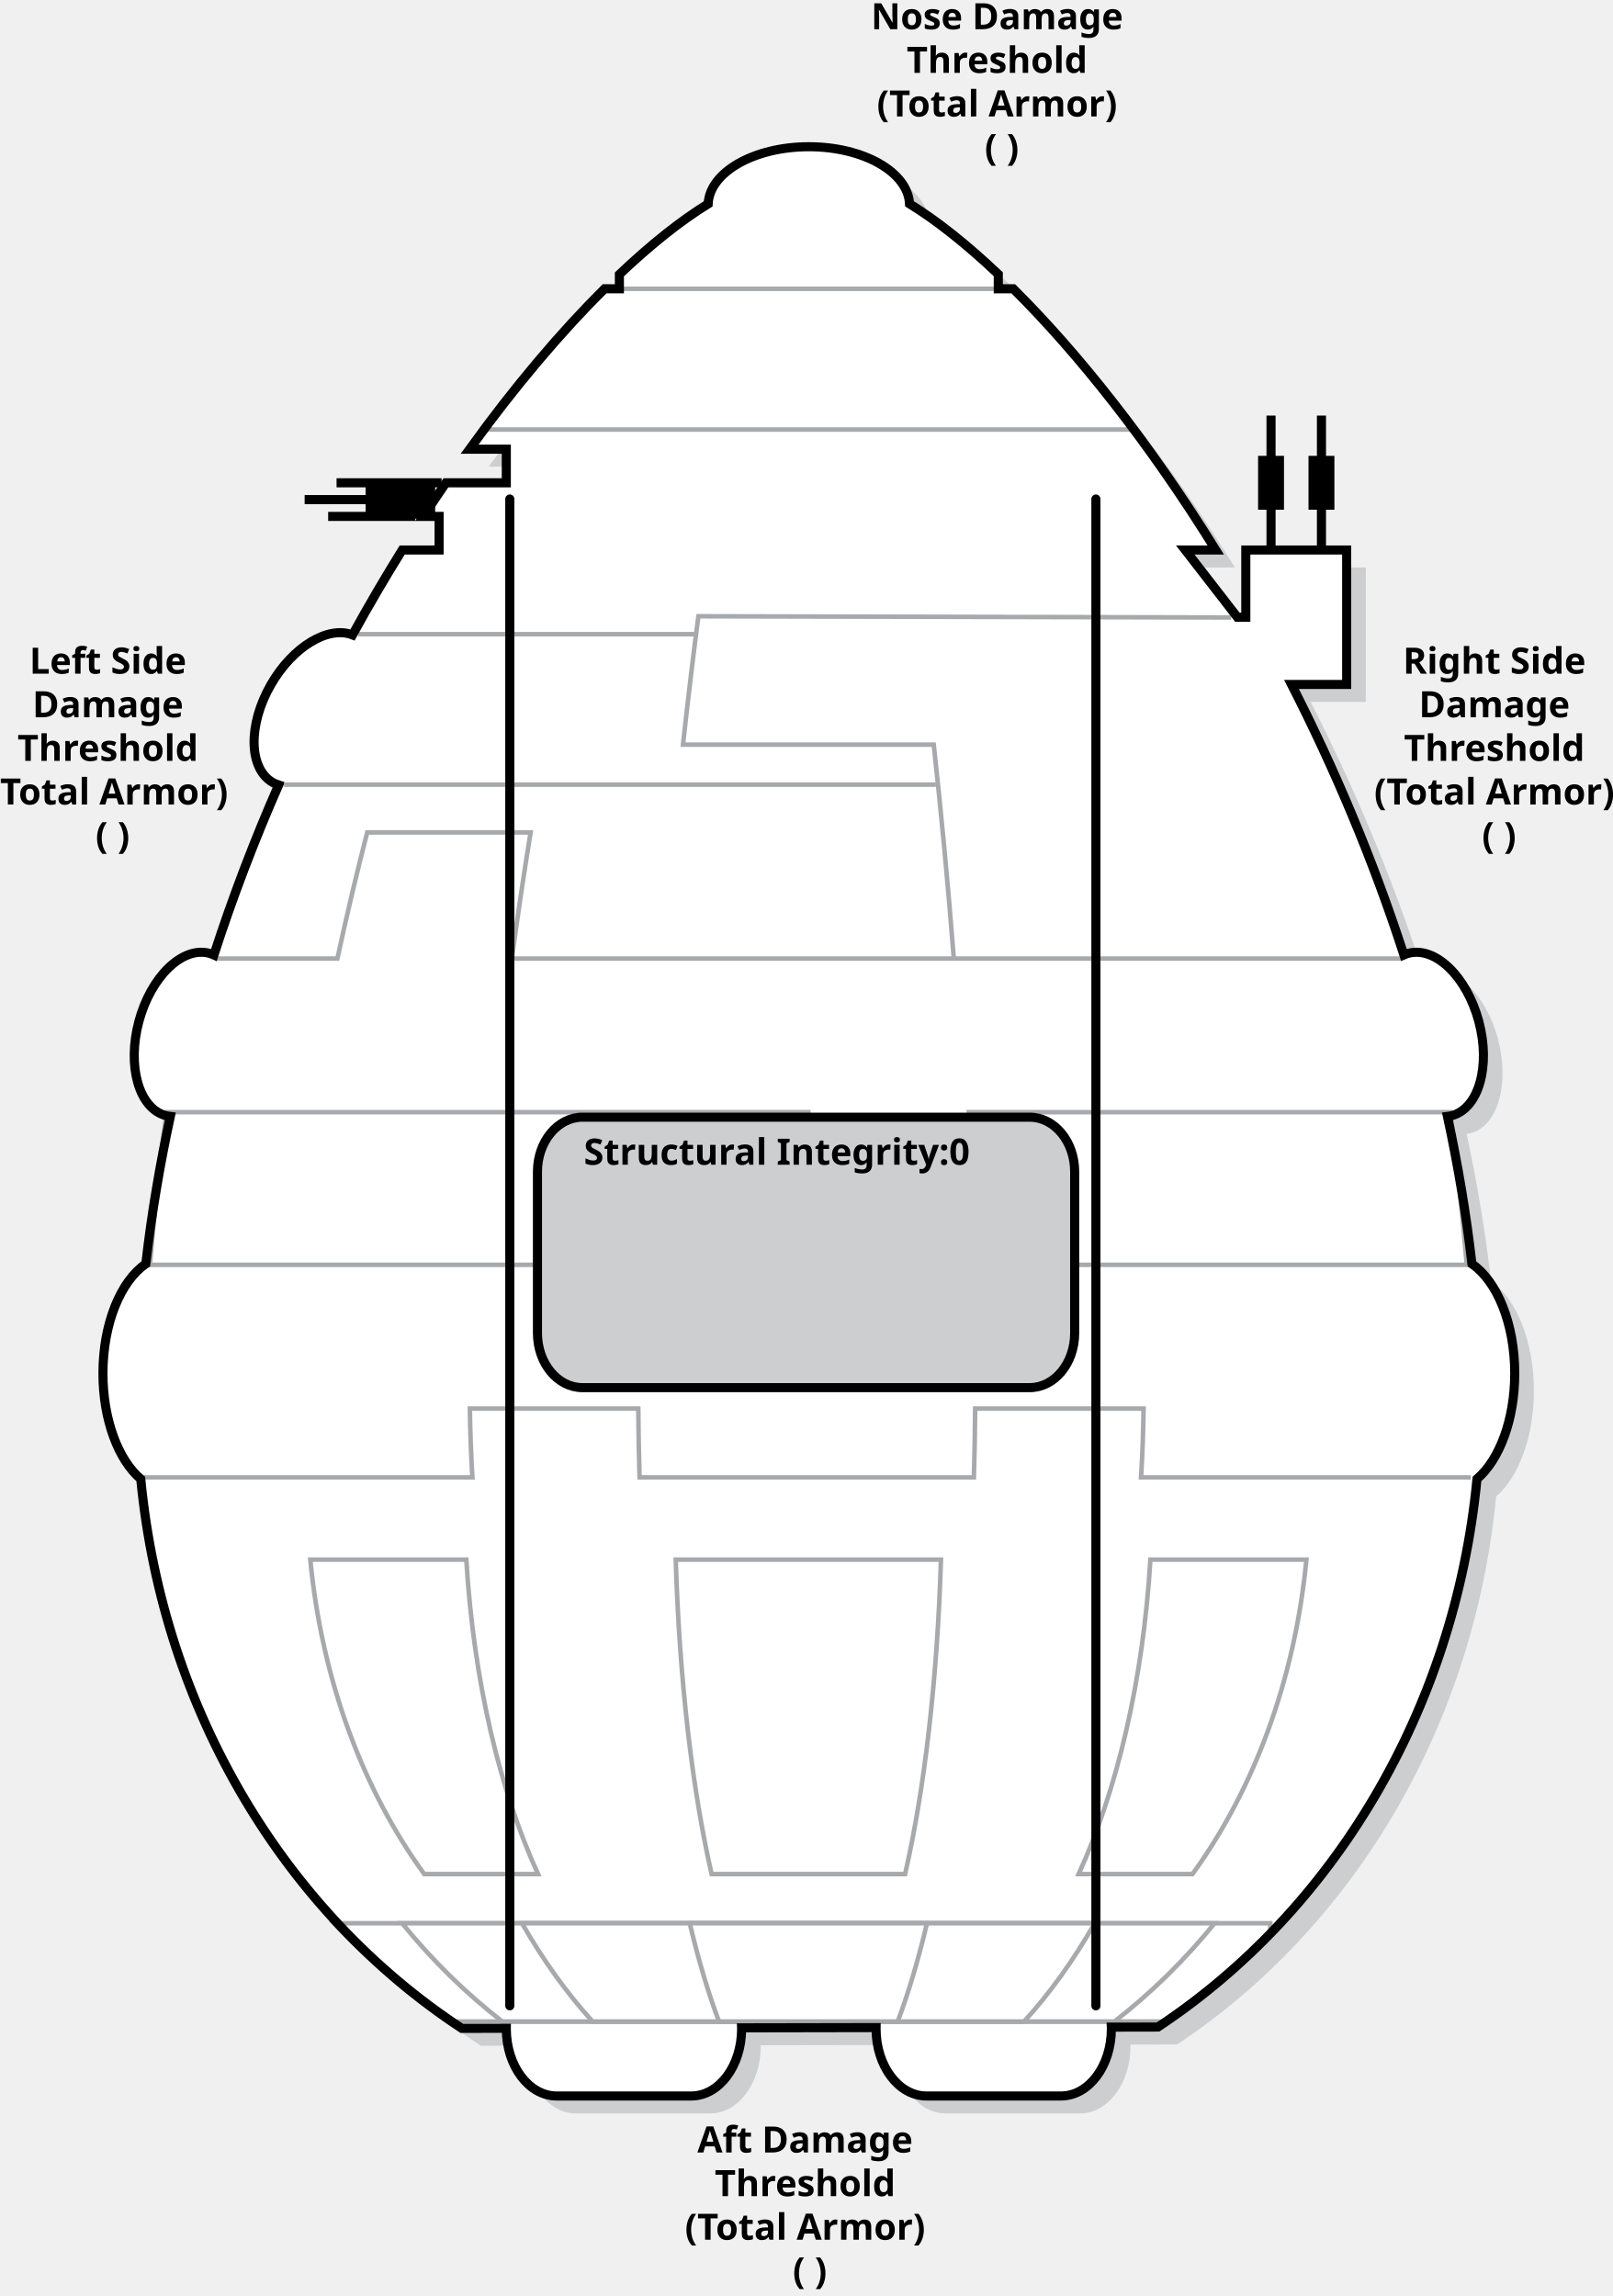
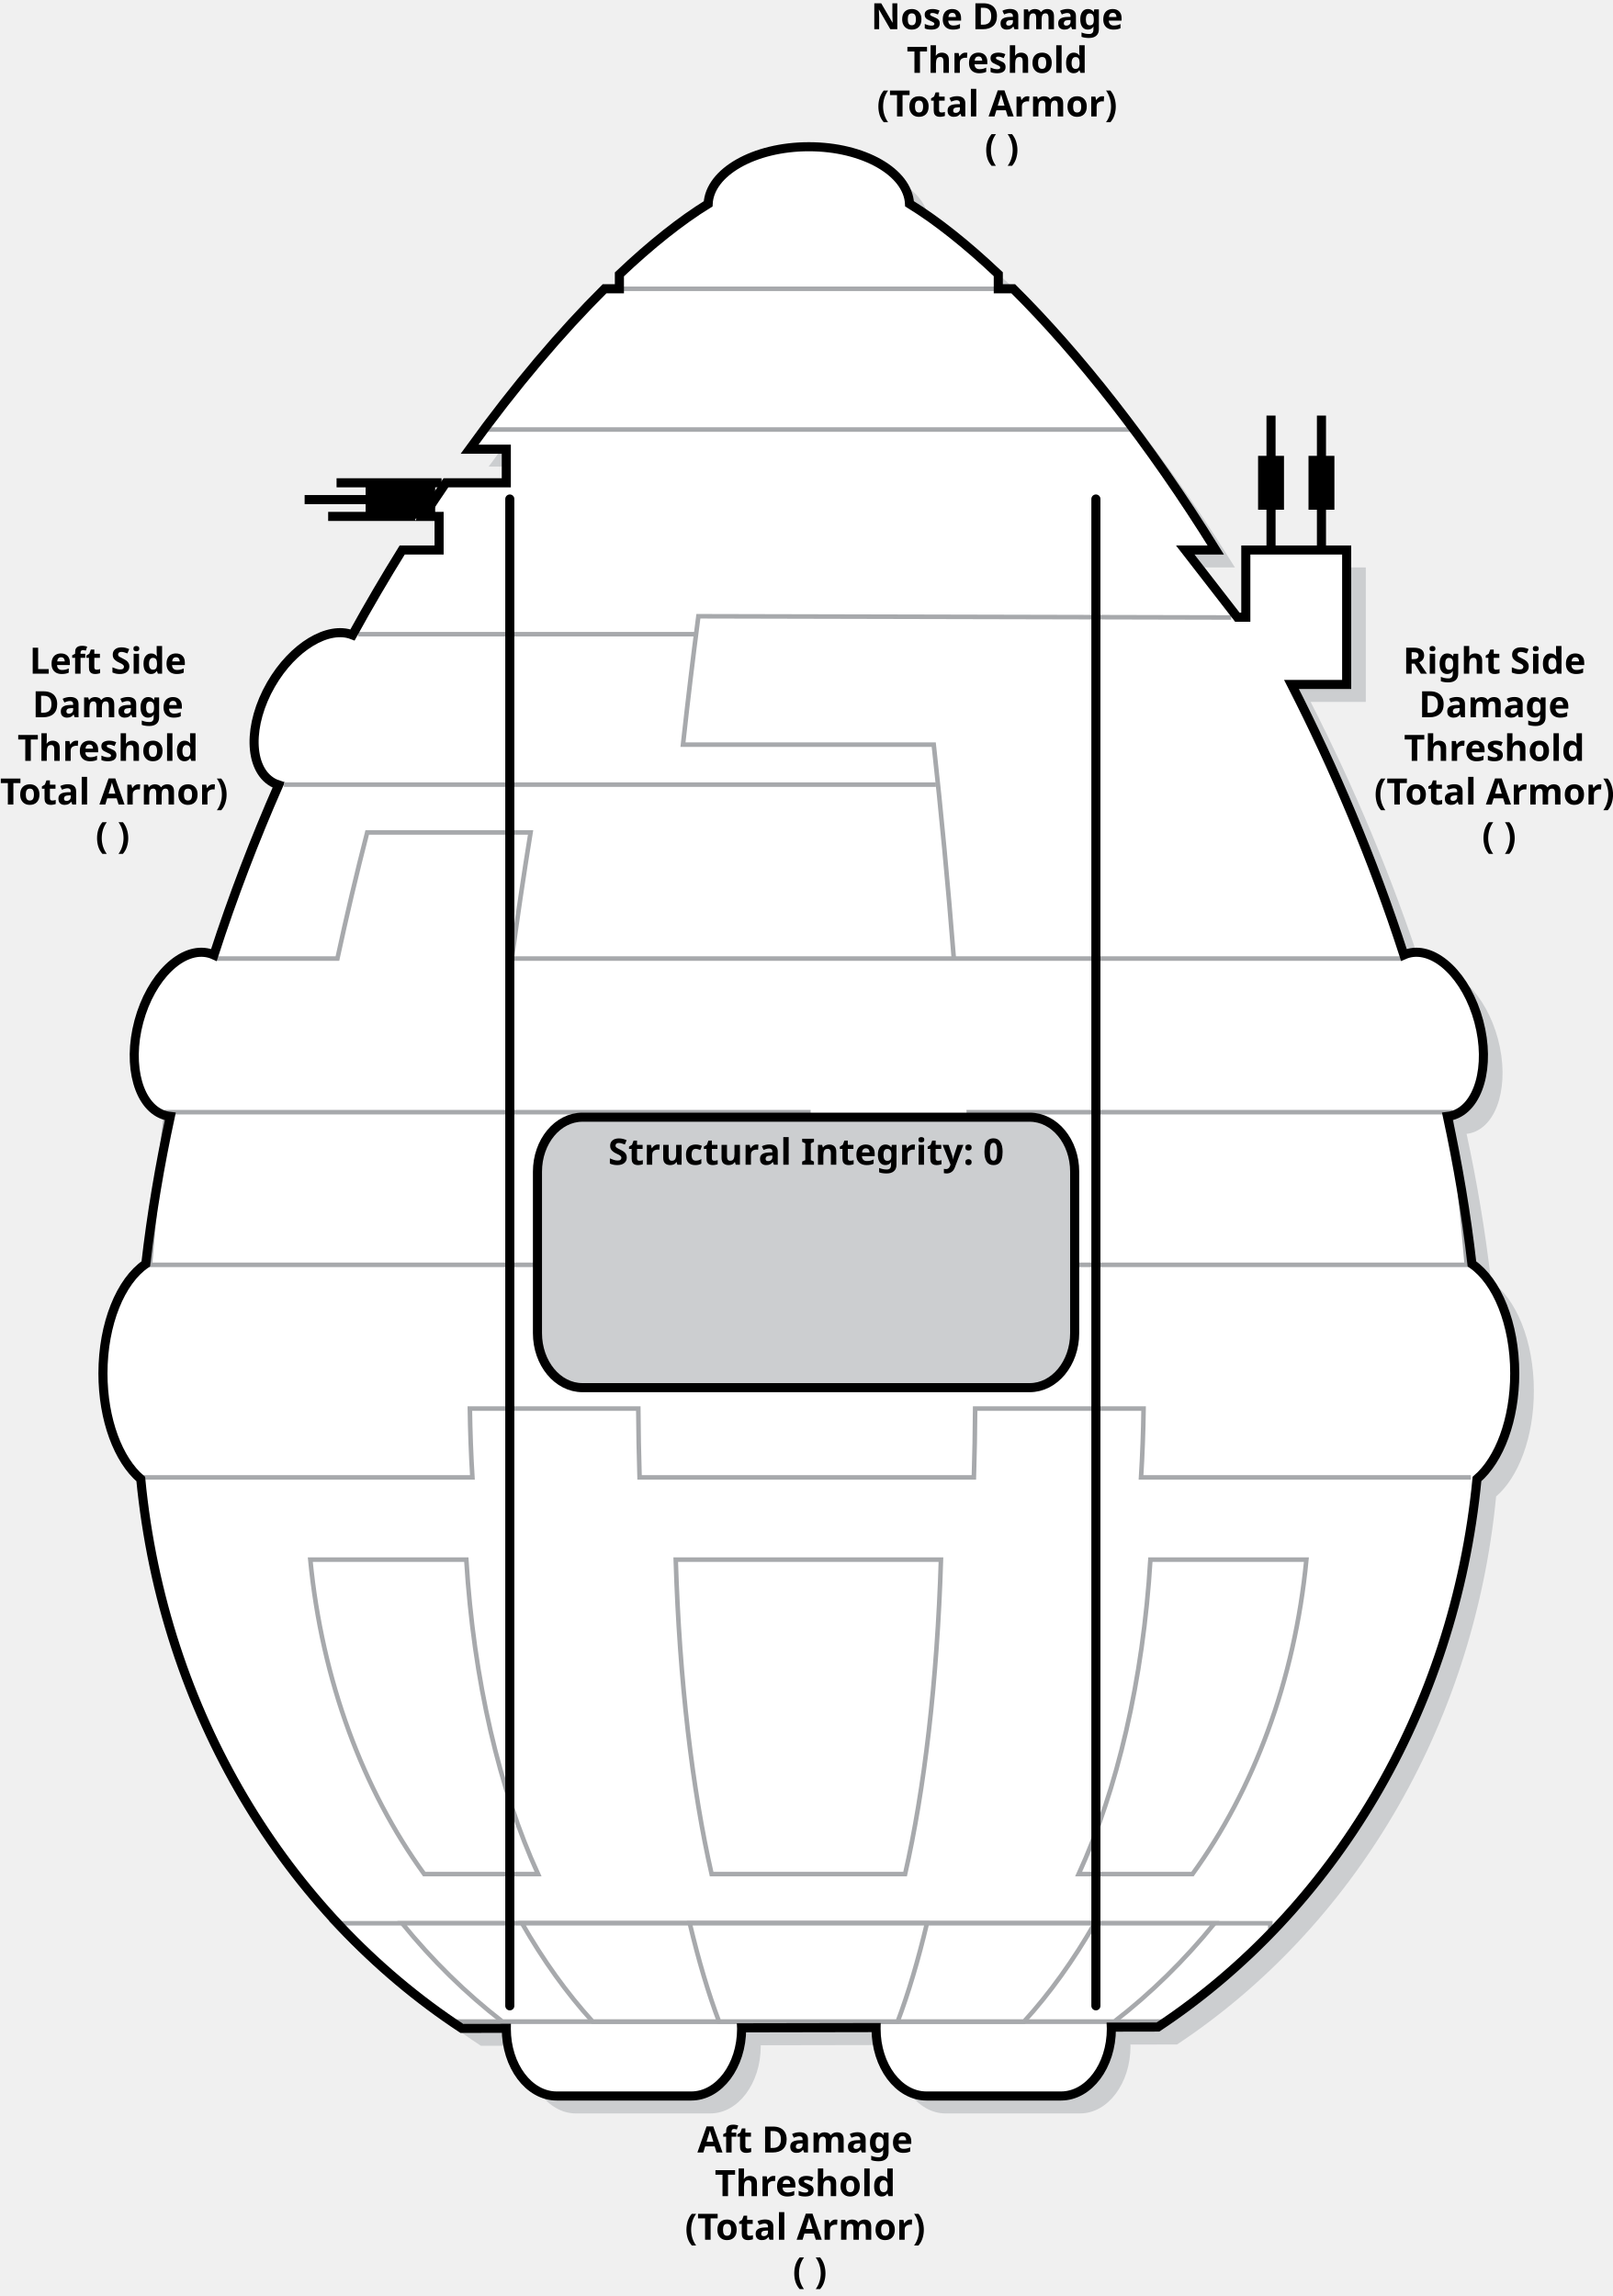
<svg xmlns="http://www.w3.org/2000/svg" viewBox="13 24.75 324.5 462.25">
  <defs>
    <clipPath id="dropship-spheroid-contour" clipPathUnits="userSpaceOnUse">
      <path clip-rule="evenodd" d="M559.932 458.911 C558.723 469.515 556.948 479.981 554.729 490.269 C555.042 490.308 555.354 490.356 555.659 490.438 C561.378 491.969 563.94 500.937 561.39 510.464 C558.837 519.995 552.134 526.476 546.414 524.944 C546.087 524.856 545.774 524.737 545.469 524.604 C538.867 545.01 530.653 564.331 521.577 582.104 L533.305 582.104 L533.305 596.394 L533.305 610.683 L511.867 610.683 L511.867 596.394 L510.069 596.394 L498.994 610.683 L505.486 610.683 C491.336 633.51 476.255 652.506 462.439 666.22 L459.254 666.22 L459.254 669.313 C452.525 675.687 446.146 680.74 440.388 684.288 C440.051 691.021 430.608 696.423 418.987 696.423 C407.354 696.423 397.909 691.015 397.582 684.279 C391.823 680.726 385.446 675.665 378.717 669.284 L378.717 666.22 L375.558 666.22 C366.341 657.062 356.559 645.551 346.864 632.12 L354.68 632.12 L354.68 624.975 L341.841 624.975 C340.246 622.645 338.658 620.255 337.078 617.827 L340.392 617.827 L340.392 610.683 L332.546 610.683 C328.956 604.899 325.423 598.889 321.989 592.633 C316.847 594.645 309.324 590.168 304.666 582.104 C299.734 573.562 299.891 564.236 305.019 561.275 C305.422 561.043 305.85 560.872 306.288 560.73 C301.215 549.159 296.569 537.08 292.53 524.593 C292.216 524.734 291.892 524.854 291.555 524.944 C285.837 526.476 279.134 519.995 276.58 510.464 C274.027 500.937 276.59 491.969 282.308 490.438 C282.622 490.353 282.942 490.303 283.262 490.265 C281.041 479.981 279.265 469.521 278.052 458.918 C272.724 455.286 268.942 446.241 268.942 435.632 C268.942 425.752 272.225 417.233 276.979 413.173 C281.77 363.601 307.871 320.945 345.215 296.392 L354.691 296.409 C354.691 296.377 354.68 296.341 354.68 296.303 C354.68 288.413 359.479 282.014 365.4 282.014 L393.98 282.014 C399.897 282.014 404.697 288.413 404.697 296.303 C404.697 296.372 404.683 296.435 404.681 296.505 L433.294 296.558 C433.294 296.474 433.275 296.392 433.275 296.303 C433.275 288.413 438.073 282.014 443.992 282.014 L472.575 282.014 C478.492 282.014 483.291 288.413 483.291 296.303 C483.291 296.425 483.266 296.536 483.263 296.654 L493.188 296.673 C530.309 321.279 556.239 363.796 561.007 413.188 C565.754 417.253 569.029 425.764 569.029 435.632 C569.029 446.233 565.253 455.271 559.932 458.911 Z M475.489 444.197 C475.489 437.796 471.205 432.606 465.921 432.606 L370.871 432.606 C365.586 432.606 361.302 437.796 361.302 444.197 L361.302 478.514 C361.302 484.915 365.586 490.105 370.871 490.105 L465.921 490.105 C471.205 490.105 475.489 484.915 475.489 478.514 Z Z" />
    </clipPath>
  </defs>
  <g transform="matrix(0.947,0,0,0.947,8.892,25.178)">
    <g transform="matrix(1,0,0,-1,-242.7221,727.1626)">
      <g transform="translate(563.9967,455.2049)">
        <path style="fill:#ccced0;fill-opacity:1;fill-rule:nonzero;stroke:none" d="M0 0C-1.209 10.605-2.984 21.07-5.203 31.359c.313 .039 .625 .086 .93 .168 5.719 1.532 8.281 10.499 5.731 20.026-2.553 9.531-9.256 16.013-14.976 14.481-.327-.089-.64-.207-.945-.341-6.603 20.406-14.816 39.727-23.892 57.501h11.728v14.29 14.289H-48.065V137.484h-1.798l-11.075 14.289h6.492c-14.15 22.826-29.231 41.823-43.047 55.536h-3.185v3.094c-6.729 6.373-13.108 11.426-18.866 14.974-.337 6.734-9.78 12.136-21.401 12.136-11.633 0-21.078-5.408-21.405-12.145-5.759-3.552-12.136-8.613-18.865-14.994v-3.065h-3.159c-9.217-9.158-18.999-20.669-28.694-34.1h7.816v-7.145h-12.839c-1.595-2.329-3.183-4.719-4.763-7.147h3.314v-7.144h-7.846c-3.59-5.784-7.123-11.793-10.557-18.051-5.142 2.013-12.665-2.465-17.323-10.528-4.932-8.544-4.775-17.867 .353-20.828 .404-.234 .83-.404 1.269-.547-5.073-11.57-9.719-23.65-13.758-36.137-.314 .141-.638 .262-.975 .352-5.718 1.532-12.421-4.95-14.975-14.481-2.553-9.527 .01-18.494 5.728-20.026 .314-.085 .634-.135 .954-.172-2.221-10.285-3.997-20.745-5.21-31.347-5.328-3.633-9.11-12.677-9.11-23.286 0-9.881 3.283-18.399 8.037-22.459 4.79-49.572 30.892-92.23 68.236-116.78l9.476 .014c0-.031-.011-.067-.011-.103 0-7.891 4.799-14.289 10.72-14.289h28.58c5.917 0 10.717 6.398 10.717 14.289 0 .066-.014 .132-.016 .202l28.613 .052c0-.084-.019-.165-.019-.254 0-7.891 4.798-14.289 10.717-14.289h28.583c5.917 0 10.716 6.398 10.716 14.289 0 .121-.025 .232-.028 .349l9.925 .021C-29.623-137.632-3.693-95.113 1.075-45.722c4.747 4.065 8.022 12.575 8.022 22.444C9.097-12.678 5.321-3.641 0 0" />
      </g>
      <g transform="translate(559.9321,458.9105)">
        <path style="fill:#ffffff;fill-opacity:1;fill-rule:nonzero;stroke:none" d="M0 0C-1.209 10.605-2.984 21.07-5.203 31.359c.313 .039 .625 .086 .93 .168 5.719 1.532 8.281 10.499 5.731 20.027-2.553 9.53-9.256 16.012-14.976 14.48-.327-.089-.64-.207-.945-.341-6.602 20.406-14.816 39.727-23.892 57.5h11.728v14.291 14.289H-48.065V137.484h-1.798l-11.075 14.289h6.492c-14.15 22.826-29.231 41.823-43.047 55.536h-3.185v3.094c-6.729 6.373-13.108 11.426-18.866 14.975-.337 6.733-9.78 12.134-21.401 12.134-11.633 0-21.078-5.407-21.405-12.144-5.759-3.552-12.136-8.613-18.865-14.994v-3.065h-3.159c-9.217-9.158-18.999-20.669-28.694-34.1h7.816v-7.145h-12.839c-1.595-2.329-3.183-4.72-4.763-7.147h3.314v-7.144h-7.846c-3.59-5.784-7.123-11.794-10.557-18.051-5.142 2.013-12.665-2.465-17.323-10.529-4.932-8.542-4.775-17.867 .353-20.828 .403-.233 .831-.403 1.269-.546-5.073-11.57-9.719-23.65-13.758-36.136-.314 .14-.638 .26-.975 .351-5.718 1.532-12.421-4.95-14.975-14.48-2.553-9.528 .01-18.495 5.728-20.027 .314-.085 .634-.135 .954-.172-2.221-10.285-3.997-20.745-5.21-31.347-5.328-3.633-9.11-12.677-9.11-23.286 0-9.881 3.283-18.399 8.037-22.459 4.791-49.573 30.892-92.229 68.236-116.781l9.476 .016c0-.032-.011-.068-.011-.105 0-7.891 4.799-14.289 10.72-14.289h28.58c5.917 0 10.717 6.398 10.717 14.289 0 .068-.014 .132-.016 .202l28.613 .053c0-.085-.019-.166-.019-.255 0-7.891 4.798-14.289 10.717-14.289h28.583c5.917 0 10.716 6.398 10.716 14.289 0 .121-.025 .233-.028 .351l9.925 .019C-29.623-137.632-3.693-95.114 1.075-45.722c4.747 4.065 8.022 12.575 8.022 22.444C9.097-12.678 5.321-3.64 0 0" />
      </g>
      <g transform="translate(517.0719,318.7405)">
        <path style="fill:#ffffff;fill-opacity:1;fill-rule:nonzero;stroke:#a7a9ac;stroke-width:0.966;stroke-linecap:butt;stroke-linejoin:miter;stroke-miterlimit:4;stroke-dasharray:none;stroke-opacity:1" d="M0 0H-199.044c7.499-7.892 15.843-14.91 24.876-20.891H-22.214C-14.235-15.608-6.796-9.519 0-2.733z" />
      </g>
      <g transform="translate(332.5239,318.7405)">
        <path style="fill:#ffffff;fill-opacity:1;fill-rule:nonzero;stroke:#a7a9ac;stroke-width:0.966;stroke-linecap:butt;stroke-linejoin:miter;stroke-miterlimit:4;stroke-dasharray:none;stroke-opacity:1" d="M0 0C6.421-7.892 13.567-14.91 21.301-20.891H151.412C159.149-14.91 166.293-7.892 172.713 0z" />
      </g>
      <g transform="translate(500.5269,329.1882)">
        <path style="fill:#ffffff;fill-opacity:1;fill-rule:nonzero;stroke:#a7a9ac;stroke-width:0.966;stroke-linecap:butt;stroke-linejoin:miter;stroke-miterlimit:4;stroke-dasharray:none;stroke-opacity:1" d="M0 0C12.971 17.88 21.74 41.079 24.218 66.854H-8.941C-10.501 41.079-16.023 17.88-24.192 0z" />
      </g>
      <g transform="translate(337.2355,329.1882)">
        <path style="fill:#ffffff;fill-opacity:1;fill-rule:nonzero;stroke:#a7a9ac;stroke-width:0.966;stroke-linecap:butt;stroke-linejoin:miter;stroke-miterlimit:4;stroke-dasharray:none;stroke-opacity:1" d="M0 0H24.19C16.024 17.88 10.501 41.079 8.941 66.854H-24.22C-21.739 41.079-12.971 17.88 0 0z" />
      </g>
      <g transform="translate(398.3207,329.1882)">
        <path style="fill:#ffffff;fill-opacity:1;fill-rule:nonzero;stroke:#a7a9ac;stroke-width:0.966;stroke-linecap:butt;stroke-linejoin:miter;stroke-miterlimit:4;stroke-dasharray:none;stroke-opacity:1" d="M0 0H41.124c4.082 17.88 6.842 41.079 7.623 66.854H-7.628C-6.843 41.079-4.086 17.88 0 0z" />
      </g>
      <g transform="translate(559.6917,413.5288)">
        <path style="fill:none;stroke:#a7a9ac;stroke-width:0.966;stroke-linecap:butt;stroke-linejoin:miter;stroke-miterlimit:4;stroke-dasharray:none;stroke-opacity:1" d="M0 0H-70.094c.294 4.808 .476 9.685 .541 14.625h-35.801c-.032-4.94-.123-9.817-.271-14.625h-71.061c-.147 4.808-.239 9.685-.271 14.625h-35.802c.067-4.94 .247-9.817 .542-14.625h-70.097" />
      </g>
      <g transform="translate(373.0212,297.8499)">
        <path style="fill:#ffffff;fill-opacity:1;fill-rule:nonzero;stroke:#a7a9ac;stroke-width:0.966;stroke-linecap:butt;stroke-linejoin:miter;stroke-miterlimit:4;stroke-dasharray:none;stroke-opacity:1" d="M0 0H91.719c5.451 5.981 10.489 12.999 15.012 20.891H-15.012C-10.487 12.999-5.451 5.981 0 0z" />
      </g>
      <g transform="translate(399.8875,297.8499)">
        <path style="fill:#ffffff;fill-opacity:1;fill-rule:nonzero;stroke:#a7a9ac;stroke-width:0.966;stroke-linecap:butt;stroke-linejoin:miter;stroke-miterlimit:4;stroke-dasharray:none;stroke-opacity:1" d="M0 0H37.986c2.261 5.981 4.347 12.999 6.222 20.891H-6.22C-4.344 12.999-2.258 5.981 0 0z" />
      </g>
      <g transform="translate(349.9385,636.2973)">
        <path style="fill:#ffffff;fill-opacity:1;fill-rule:nonzero;stroke:#a7a9ac;stroke-width:0.966;stroke-linecap:butt;stroke-linejoin:miter;stroke-miterlimit:4;stroke-dasharray:none;stroke-opacity:1" d="M0 0H137.885" />
      </g>
      <g transform="translate(378.597,666.2197)">
        <path style="fill:#ffffff;fill-opacity:1;fill-rule:nonzero;stroke:#a7a9ac;stroke-width:0.966;stroke-linecap:butt;stroke-linejoin:miter;stroke-miterlimit:4;stroke-dasharray:none;stroke-opacity:1" d="M0 0H80.54" />
      </g>
      <g transform="translate(323.1722,592.787)">
        <path style="fill:#ffffff;fill-opacity:1;fill-rule:nonzero;stroke:#a7a9ac;stroke-width:0.966;stroke-linecap:butt;stroke-linejoin:miter;stroke-miterlimit:4;stroke-dasharray:none;stroke-opacity:1" d="M0 0H71.89" />
      </g>
      <g transform="translate(555.3177,491.1742)">
        <path style="fill:#ffffff;fill-opacity:1;fill-rule:nonzero;stroke:#a7a9ac;stroke-width:0.966;stroke-linecap:butt;stroke-linejoin:miter;stroke-miterlimit:4;stroke-dasharray:none;stroke-opacity:1" d="M0 0H-102.328c.358-10.661 .654-21.486 .879-32.457H3.511C2.608-21.486 1.43-10.661 0 0z" />
      </g>
      <g transform="translate(278.9328,458.7172)">
        <path style="fill:#ffffff;fill-opacity:1;fill-rule:nonzero;stroke:#a7a9ac;stroke-width:0.966;stroke-linecap:butt;stroke-linejoin:miter;stroke-miterlimit:4;stroke-dasharray:none;stroke-opacity:1" d="M0 0H139.949V32.457H3.512C2.082 21.797 .903 10.971 0 0z" />
      </g>
      <g transform="translate(418.8812,458.7172)">
        <path style="fill:#ffffff;fill-opacity:1;fill-rule:nonzero;stroke:#a7a9ac;stroke-width:0.966;stroke-linecap:butt;stroke-linejoin:miter;stroke-miterlimit:4;stroke-dasharray:none;stroke-opacity:1" d="M0 0H35.517" />
      </g>
      <g transform="translate(449.8035,523.8265)">
        <path style="fill:none;stroke:#a7a9ac;stroke-width:0.966;stroke-linecap:butt;stroke-linejoin:miter;stroke-miterlimit:4;stroke-dasharray:none;stroke-opacity:1" d="M0 0C-1.247 15.917-2.694 31.128-4.27 45.486h-53.3c1.041 9.479 2.136 18.593 3.272 27.29L58.96 72.514" />
      </g>
      <g transform="translate(292.8249,523.8274)">
        <path style="fill:none;stroke:#a7a9ac;stroke-width:0.966;stroke-linecap:butt;stroke-linejoin:miter;stroke-miterlimit:4;stroke-dasharray:none;stroke-opacity:1" d="M0 0H25.954c1.967 9.143 4.085 18.088 6.334 26.814H67.016C65.602 18.088 64.268 9.143 63.028 0H252.112" />
      </g>
      <g transform="translate(316.8137,617.8281)">
        <path style="fill:#ffffff;fill-opacity:1;fill-rule:nonzero;stroke:#000000;stroke-width:1.932;stroke-linecap:butt;stroke-linejoin:miter;stroke-miterlimit:4;stroke-dasharray:none;stroke-opacity:1" d="M0 0H18.502" />
      </g>
      <g transform="translate(318.6002,624.9743)">
        <path style="fill:#ffffff;fill-opacity:1;fill-rule:nonzero;stroke:#000000;stroke-width:1.932;stroke-linecap:butt;stroke-linejoin:miter;stroke-miterlimit:4;stroke-dasharray:none;stroke-opacity:1" d="M0 0H22.312" />
      </g>
      <path style="fill:#000000;fill-opacity:1;fill-rule:nonzero;stroke:none" d="M338.594 618.298h-12.85v5.135h12.85z" />
      <g transform="translate(338.5936,618.2977)">
        <path style="fill:none;stroke:#000000;stroke-width:1.932;stroke-linecap:butt;stroke-linejoin:miter;stroke-miterlimit:4;stroke-dasharray:none;stroke-opacity:1" d="M0 0H-12.85V5.135H0z" />
      </g>
      <g transform="translate(311.8105,621.4012)">
        <path style="fill:#ffffff;fill-opacity:1;fill-rule:nonzero;stroke:#000000;stroke-width:1.932;stroke-linecap:butt;stroke-linejoin:miter;stroke-miterlimit:4;stroke-dasharray:none;stroke-opacity:1" d="M0 0H27.683" />
      </g>
      <g transform="translate(517.2266,639.2629)">
        <path style="fill:#ffffff;fill-opacity:1;fill-rule:nonzero;stroke:#000000;stroke-width:1.932;stroke-linecap:butt;stroke-linejoin:miter;stroke-miterlimit:4;stroke-dasharray:none;stroke-opacity:1" d="M0 0V-28.578" />
      </g>
      <path style="fill:#000000;fill-opacity:1;fill-rule:nonzero;stroke:none" d="M519.015 620.211h-3.573v9.525h3.573z" />
      <g transform="translate(519.0148,620.2112)">
        <path style="fill:none;stroke:#000000;stroke-width:1.932;stroke-linecap:butt;stroke-linejoin:miter;stroke-miterlimit:4;stroke-dasharray:none;stroke-opacity:1" d="M0 0H-3.573V9.525H0z" />
      </g>
      <g transform="translate(527.9459,639.2629)">
        <path style="fill:#ffffff;fill-opacity:1;fill-rule:nonzero;stroke:#000000;stroke-width:1.932;stroke-linecap:butt;stroke-linejoin:miter;stroke-miterlimit:4;stroke-dasharray:none;stroke-opacity:1" d="M0 0V-28.578" />
      </g>
      <path style="fill:#000000;fill-opacity:1;fill-rule:nonzero;stroke:none" d="M529.732 620.211H526.16v9.525h3.572z" />
      <g transform="translate(529.7316,620.2112)">
        <path style="fill:none;stroke:#000000;stroke-width:1.932;stroke-linecap:butt;stroke-linejoin:miter;stroke-miterlimit:4;stroke-dasharray:none;stroke-opacity:1" d="M0 0H-3.572V9.525H0z" />
      </g>
      <g transform="translate(559.9321,458.9105)">
        <path style="fill:none;stroke:#000000;stroke-width:1.932;stroke-linecap:butt;stroke-linejoin:miter;stroke-miterlimit:4;stroke-dasharray:none;stroke-opacity:1" d="M0 0C-1.209 10.605-2.984 21.07-5.203 31.359c.313 .039 .625 .086 .93 .168 5.719 1.532 8.281 10.499 5.731 20.027-2.553 9.53-9.256 16.012-14.976 14.48-.327-.089-.64-.207-.945-.341-6.602 20.406-14.816 39.727-23.892 57.5h11.728v14.291 14.289H-48.065V137.484h-1.798l-11.075 14.289h6.492c-14.15 22.826-29.231 41.823-43.047 55.536h-3.185v3.094c-6.729 6.373-13.108 11.426-18.866 14.975-.337 6.733-9.78 12.134-21.401 12.134-11.633 0-21.078-5.407-21.405-12.144-5.759-3.552-12.136-8.613-18.865-14.994v-3.065h-3.159c-9.217-9.158-18.999-20.669-28.694-34.1h7.816v-7.145h-12.839c-1.595-2.329-3.183-4.72-4.763-7.147h3.314v-7.144h-7.846c-3.59-5.784-7.123-11.794-10.557-18.051-5.142 2.013-12.665-2.465-17.323-10.529-4.932-8.542-4.775-17.867 .353-20.828 .403-.233 .831-.403 1.269-.546-5.073-11.57-9.719-23.65-13.758-36.136-.314 .14-.638 .26-.975 .351-5.718 1.532-12.421-4.95-14.975-14.48-2.553-9.528 .01-18.495 5.728-20.027 .314-.085 .634-.135 .954-.172-2.221-10.285-3.997-20.745-5.21-31.347-5.328-3.633-9.11-12.677-9.11-23.286 0-9.881 3.283-18.399 8.037-22.459 4.791-49.573 30.892-92.229 68.236-116.781l9.476 .016c0-.032-.011-.068-.011-.105 0-7.891 4.799-14.289 10.72-14.289h28.58c5.917 0 10.717 6.398 10.717 14.289 0 .068-.014 .132-.016 .202l28.613 .053c0-.085-.019-.166-.019-.255 0-7.891 4.798-14.289 10.717-14.289h28.583c5.917 0 10.716 6.398 10.716 14.289 0 .121-.025 .233-.028 .351l9.925 .019C-29.623-137.632-3.693-95.114 1.075-45.722c4.747 4.065 8.022 12.575 8.022 22.444C9.097-12.678 5.321-3.64 0 0z" />
      </g>
      <g transform="translate(307.4158,560.8074)">
        <path style="fill:none;stroke:#a7a9ac;stroke-width:0.966;stroke-linecap:butt;stroke-linejoin:miter;stroke-miterlimit:4;stroke-dasharray:none;stroke-opacity:1" d="M0 0H138.577" />
      </g>
      <g transform="translate(355.4217,621.5295)">
        <path style="fill:none;stroke:#000000;stroke-width:1.932;stroke-linecap:round;stroke-linejoin:miter;stroke-miterlimit:4;stroke-dasharray:none;stroke-opacity:1" d="M0 0V-320.348" />
      </g>
      <g transform="translate(480.0014,621.5295)">
        <path style="fill:none;stroke:#000000;stroke-width:1.932;stroke-linecap:round;stroke-linejoin:miter;stroke-miterlimit:4;stroke-dasharray:none;stroke-opacity:1" d="M0 0V-320.348" />
      </g>
      <path class="armor unitLocation" data-loc="NOS" fill="transparent" stroke="none" clip-path="url(#dropship-spheroid-contour)" d="M0 624.975H355.422V490.105H480.001V621.529H1000V1000H0Z" />
      <path class="armor unitLocation" data-loc="LS" fill="transparent" stroke="none" clip-path="url(#dropship-spheroid-contour)" d="M0 0H354.68V296.303H355.422V624.975H0Z" />
      <path class="armor unitLocation" data-loc="RS" fill="transparent" stroke="none" clip-path="url(#dropship-spheroid-contour)" d="M483.291 0H1000V621.529H480.001V296.303H483.291Z" />
      <path class="armor unitLocation" data-loc="AFT" fill="transparent" stroke="none" clip-path="url(#dropship-spheroid-contour)" d="M354.68 0H483.291V296.303H480.001V490.105H355.422V296.303H354.68Z" />
      <g transform="translate(475.4887,444.197)">
        <path class="structure unitLocation" data-loc="SI" style="fill:#ccced0;fill-opacity:1;fill-rule:nonzero;stroke:#000000;stroke-width:1.932;stroke-linecap:butt;stroke-linejoin:miter;stroke-miterlimit:4;stroke-dasharray:none;stroke-opacity:1" d="M0 0C0-6.401-4.284-11.591-9.568-11.591h-95.05c-5.285 0-9.569 5.19-9.569 11.591V34.317c0 6.401 4.284 11.591 9.569 11.591h95.05C-4.284 45.908 0 40.718 0 34.317z" />
      </g>
-       <text style="font-variant:normal;font-weight:bold;font-stretch:normal;font-size:7.727px;font-family:Eurostile;writing-mode:lr-tb;fill:#000000;fill-opacity:1;fill-rule:nonzero;stroke:none" text-anchor="middle" transform="matrix(1,0,0,-1,411,480)">
-         <tspan x="0" y="0">Structural Integrity:</tspan>
-         <tspan x="40" y="0" id="textSI">0</tspan>
+       <text style="font-variant:normal;font-weight:bold;font-stretch:normal;font-size:7.727px;font-family:Eurostile;writing-mode:lr-tb;fill:#000000;fill-opacity:1;fill-rule:nonzero;stroke:none" text-anchor="middle" transform="matrix(1,0,0,-1,418.39,480)">
+         <tspan x="0" y="0">Structural Integrity: <tspan id="textSI">0</tspan>
+         </tspan>
      </text>
      <text style="font-style:normal;font-variant:normal;font-weight:bold;font-stretch:normal;font-size:7.73px;font-family:Eurostile;font-variant-ligatures:normal;font-variant-caps:normal;font-variant-numeric:normal;font-variant-east-asian:normal;writing-mode:lr-tb;fill:#000000;fill-opacity:1;fill-rule:nonzero;stroke:none" transform="matrix(1,0,0,-1,460,721.4)" text-anchor="middle">
        <tspan x="0" y="0" style="font-style:normal;font-variant:normal;font-weight:bold;font-stretch:normal;font-size:7.73px;font-family:Eurostile;font-variant-ligatures:normal;font-variant-caps:normal;font-variant-numeric:normal;font-variant-east-asian:normal">Nose Damage</tspan>
        <tspan x="0" y="9.273" style="font-style:normal;font-variant:normal;font-weight:bold;font-stretch:normal;font-size:7.73px;font-family:Eurostile;font-variant-ligatures:normal;font-variant-caps:normal;font-variant-numeric:normal;font-variant-east-asian:normal">Threshold</tspan>
        <tspan x="0" y="18.546" style="font-style:normal;font-variant:normal;font-weight:bold;font-stretch:normal;font-size:7.73px;font-family:Eurostile;font-variant-ligatures:normal;font-variant-caps:normal;font-variant-numeric:normal;font-variant-east-asian:normal">(Total Armor)</tspan>
        <tspan x="0" y="27.818" id="textArmor_NOS" style="font-style:normal;font-variant:normal;font-weight:bold;font-stretch:normal;font-size:7.73px;font-family:Eurostile;font-variant-ligatures:normal;font-variant-caps:normal;font-variant-numeric:normal;font-variant-east-asian:normal">( )</tspan>
      </text>
      <text style="font-style:normal;font-variant:normal;font-weight:bold;font-stretch:normal;font-size:7.73px;font-family:Eurostile;font-variant-ligatures:normal;font-variant-caps:normal;font-variant-numeric:normal;font-variant-east-asian:normal;writing-mode:lr-tb;fill:#000000;fill-opacity:1;fill-rule:nonzero;stroke:none" transform="matrix(1,0,0,-1,565.7,584.4)" text-anchor="middle">
        <tspan x="0" y="0" style="font-style:normal;font-variant:normal;font-weight:bold;font-stretch:normal;font-size:7.73px;font-family:Eurostile;font-variant-ligatures:normal;font-variant-caps:normal;font-variant-numeric:normal;font-variant-east-asian:normal">Right Side</tspan>
        <tspan x="0" y="9.273" style="font-style:normal;font-variant:normal;font-weight:bold;font-stretch:normal;font-size:7.73px;font-family:Eurostile;font-variant-ligatures:normal;font-variant-caps:normal;font-variant-numeric:normal;font-variant-east-asian:normal">Damage</tspan>
        <tspan x="0" y="18.546" style="font-style:normal;font-variant:normal;font-weight:bold;font-stretch:normal;font-size:7.73px;font-family:Eurostile;font-variant-ligatures:normal;font-variant-caps:normal;font-variant-numeric:normal;font-variant-east-asian:normal">Threshold</tspan>
        <tspan x="0" y="27.818" style="font-style:normal;font-variant:normal;font-weight:bold;font-stretch:normal;font-size:7.73px;font-family:Eurostile;font-variant-ligatures:normal;font-variant-caps:normal;font-variant-numeric:normal;font-variant-east-asian:normal">(Total Armor)</tspan>
        <tspan x="0" y="37.091" id="textArmor_RS" style="font-style:normal;font-variant:normal;font-weight:bold;font-stretch:normal;font-size:7.73px;font-family:Eurostile;font-variant-ligatures:normal;font-variant-caps:normal;font-variant-numeric:normal;font-variant-east-asian:normal">( )</tspan>
      </text>
      <text style="font-style:normal;font-variant:normal;font-weight:bold;font-stretch:normal;font-size:7.73px;font-family:Eurostile;font-variant-ligatures:normal;font-variant-caps:normal;font-variant-numeric:normal;font-variant-east-asian:normal;writing-mode:lr-tb;fill:#000000;fill-opacity:1;fill-rule:nonzero;stroke:none" transform="matrix(1,0,0,-1,419.2,270)" text-anchor="middle">
        <tspan x="0" y="0" style="font-style:normal;font-variant:normal;font-weight:bold;font-stretch:normal;font-size:7.73px;font-family:Eurostile;font-variant-ligatures:normal;font-variant-caps:normal;font-variant-numeric:normal;font-variant-east-asian:normal">Aft Damage</tspan>
        <tspan x="0" y="9.273" style="font-style:normal;font-variant:normal;font-weight:bold;font-stretch:normal;font-size:7.73px;font-family:Eurostile;font-variant-ligatures:normal;font-variant-caps:normal;font-variant-numeric:normal;font-variant-east-asian:normal">Threshold</tspan>
        <tspan x="0" y="18.546" style="font-style:normal;font-variant:normal;font-weight:bold;font-stretch:normal;font-size:7.73px;font-family:Eurostile;font-variant-ligatures:normal;font-variant-caps:normal;font-variant-numeric:normal;font-variant-east-asian:normal">(Total Armor)</tspan>
        <tspan x="0" y="27.818" id="textArmor_AFT" style="font-style:normal;font-variant:normal;font-weight:bold;font-stretch:normal;font-size:7.73px;font-family:Eurostile;font-variant-ligatures:normal;font-variant-caps:normal;font-variant-numeric:normal;font-variant-east-asian:normal">( )</tspan>
      </text>
      <text style="font-style:normal;font-variant:normal;font-weight:bold;font-stretch:normal;font-size:7.73px;font-family:Eurostile;font-variant-ligatures:normal;font-variant-caps:normal;font-variant-numeric:normal;font-variant-east-asian:normal;fill:#000000;fill-opacity:1;fill-rule:nonzero;stroke:none" transform="matrix(1,0,0,-1,271,584.4)" text-anchor="middle">
        <tspan x="0" y="0" style="font-style:normal;font-variant:normal;font-weight:bold;font-stretch:normal;font-size:7.73px;font-family:Eurostile;font-variant-ligatures:normal;font-variant-caps:normal;font-variant-numeric:normal;font-variant-east-asian:normal">Left Side</tspan>
        <tspan x="0" y="9.273" style="font-style:normal;font-variant:normal;font-weight:bold;font-stretch:normal;font-size:7.73px;font-family:Eurostile;font-variant-ligatures:normal;font-variant-caps:normal;font-variant-numeric:normal;font-variant-east-asian:normal">Damage</tspan>
        <tspan x="0" y="18.546" style="font-style:normal;font-variant:normal;font-weight:bold;font-stretch:normal;font-size:7.73px;font-family:Eurostile;font-variant-ligatures:normal;font-variant-caps:normal;font-variant-numeric:normal;font-variant-east-asian:normal">Threshold</tspan>
        <tspan x="0" y="27.818" style="font-style:normal;font-variant:normal;font-weight:bold;font-stretch:normal;font-size:7.73px;font-family:Eurostile;font-variant-ligatures:normal;font-variant-caps:normal;font-variant-numeric:normal;font-variant-east-asian:normal">(Total Armor)</tspan>
        <tspan x="0" y="37.091" id="textArmor_LS" style="font-style:normal;font-variant:normal;font-weight:bold;font-stretch:normal;font-size:7.73px;font-family:Eurostile;font-variant-ligatures:normal;font-variant-caps:normal;font-variant-numeric:normal;font-variant-east-asian:normal">( )</tspan>
      </text>
    </g>
    <g fill="none">
      <g transform="translate(175,48)" class="paperdoll-pip-profile">
        <rect x="-27.7" width="55.4" y="0" height="6.8" data-fill="armor" data-location="NOS" />
        <rect x="-36.5" width="73" y="6.8" height="6.8" data-fill="armor" data-location="NOS" />
        <rect x="-45.5" width="91" y="13.6" height="6.8" data-fill="armor" data-location="NOS" />
        <rect x="-49.3" width="98.6" y="20.4" height="6.8" data-fill="armor" data-location="NOS" />
        <rect x="-55" width="110" y="27.2" height="6.8" data-fill="armor" data-location="NOS" />
        <rect x="-61" width="122" y="34" height="6.8" data-fill="armor" data-location="NOS" />
        <rect x="-61" width="122" y="40.8" height="6.8" data-fill="armor" data-location="NOS" />
        <rect x="-61" width="122" y="47.6" height="6.8" data-fill="armor" data-location="NOS" />
        <rect x="-61" width="122" y="54.4" height="6.8" data-fill="armor" data-location="NOS" />
        <rect x="-61" width="122" y="61.2" height="6.8" data-fill="armor" data-location="NOS" />
        <rect x="-61" width="122" y="68" height="6.8" data-fill="armor" data-location="NOS" />
        <rect x="-61" width="122" y="74.8" height="6.8" data-fill="armor" data-location="NOS" />
        <rect x="-61" width="122" y="81.6" height="6.8" data-fill="armor" data-location="NOS" />
        <rect x="-61" width="122" y="88.4" height="6.8" data-fill="armor" data-location="NOS" />
        <rect x="-61" width="122" y="95.2" height="6.8" data-fill="armor" data-location="NOS" />
        <rect x="-61" width="122" y="102" height="6.8" data-fill="armor" data-location="NOS" />
        <rect x="-61" width="122" y="108.8" height="6.8" data-fill="armor" data-location="NOS" />
        <rect x="-61" width="122" y="115.6" height="6.8" data-fill="armor" data-location="NOS" />
        <rect x="-61" width="122" y="122.4" height="6.8" data-fill="armor" data-location="NOS" />
        <rect x="-61" width="122" y="129.2" height="6.8" data-fill="armor" data-location="NOS" />
        <rect x="-61" width="122" y="136" height="6.8" data-fill="armor" data-location="NOS" />
        <rect x="-61" width="122" y="142.8" height="6.8" data-fill="armor" data-location="NOS" />
        <rect x="-61" width="122" y="149.6" height="6.8" data-fill="armor" data-location="NOS" />
        <rect x="-61" width="122" y="156.4" height="6.8" data-fill="armor" data-location="NOS" />
        <rect x="-61" width="122" y="163.2" height="6.8" data-fill="armor" data-location="NOS" />
        <rect x="-61" width="122" y="170" height="6.8" data-fill="armor" data-location="NOS" />
        <rect x="-61" width="122" y="176.8" height="6.8" data-fill="armor" data-location="NOS" />
      </g>
      <g transform="translate(239.5,121.5)" class="paperdoll-pip-profile">
        <rect x="0" width="18.8" y="0" height="6.8" data-fill="armor" data-location="RS" />
        <rect x="0" width="22.8" y="6.8" height="6.8" data-fill="armor" data-location="RS" />
        <rect x="0" width="32.2" y="13.6" height="6.8" data-fill="armor" data-location="RS" />
        <rect x="0" width="34.8" y="20.4" height="6.8" data-fill="armor" data-location="RS" />
        <rect x="0" width="37.7" y="27.2" height="6.8" data-fill="armor" data-location="RS" />
        <rect x="0" width="40.9" y="34" height="6.8" data-fill="armor" data-location="RS" />
        <rect x="0" width="43.7" y="40.8" height="6.8" data-fill="armor" data-location="RS" />
        <rect x="0" width="46.3" y="47.6" height="6.8" data-fill="armor" data-location="RS" />
        <rect x="0" width="50.5" y="54.4" height="6.8" data-fill="armor" data-location="RS" />
        <rect x="0" width="52.6" y="61.2" height="6.8" data-fill="armor" data-location="RS" />
        <rect x="0" width="55.1" y="68" height="6.8" data-fill="armor" data-location="RS" />
        <rect x="0" width="57.2" y="74.8" height="6.8" data-fill="armor" data-location="RS" />
        <rect x="0" width="58.3" y="81.6" height="6.8" data-fill="armor" data-location="RS" />
        <rect x="0" width="61.3" y="88.4" height="6.8" data-fill="armor" data-location="RS" />
        <rect x="0" width="63.2" y="95.2" height="6.8" data-fill="armor" data-location="RS" />
        <rect x="0" width="65.7" y="102" height="6.8" data-fill="armor" data-location="RS" />
        <rect x="0" width="67.1" y="108.8" height="6.8" data-fill="armor" data-location="RS" />
        <rect x="0" width="67.6" y="115.6" height="6.8" data-fill="armor" data-location="RS" />
        <rect x="0" width="69.6" y="122.4" height="6.8" data-fill="armor" data-location="RS" />
        <rect x="0" width="70.5" y="129.2" height="6.8" data-fill="armor" data-location="RS" />
        <rect x="0" width="71.8" y="136" height="6.8" data-fill="armor" data-location="RS" />
        <rect x="0" width="72.7" y="142.8" height="6.8" data-fill="armor" data-location="RS" />
        <rect x="0" width="73" y="149.6" height="6.8" data-fill="armor" data-location="RS" />
        <rect x="0" width="74.9" y="156.4" height="6.8" data-fill="armor" data-location="RS" />
        <rect x="0" width="75.5" y="163.2" height="6.8" data-fill="armor" data-location="RS" />
        <rect x="0" width="75.5" y="170" height="6.8" data-fill="armor" data-location="RS" />
        <rect x="0" width="75.5" y="176.8" height="6.8" data-fill="armor" data-location="RS" />
        <rect x="0" width="74.9" y="183.6" height="6.8" data-fill="armor" data-location="RS" />
        <rect x="0" width="75.1" y="190.4" height="6.8" data-fill="armor" data-location="RS" />
        <rect x="0" width="74.4" y="197.2" height="6.8" data-fill="armor" data-location="RS" />
        <rect x="0" width="72" y="204" height="6.8" data-fill="armor" data-location="RS" />
        <rect x="0" width="70.2" y="210.8" height="6.8" data-fill="armor" data-location="RS" />
        <rect x="0" width="68.4" y="217.6" height="6.8" data-fill="armor" data-location="RS" />
        <rect x="0" width="65.6" y="224.4" height="6.8" data-fill="armor" data-location="RS" />
        <rect x="0" width="63.7" y="231.2" height="6.8" data-fill="armor" data-location="RS" />
        <rect x="0" width="61.3" y="238" height="6.8" data-fill="armor" data-location="RS" />
        <rect x="0" width="58.4" y="244.8" height="6.8" data-fill="armor" data-location="RS" />
        <rect x="0" width="54.4" y="251.6" height="6.8" data-fill="armor" data-location="RS" />
        <rect x="0" width="49.8" y="258.4" height="6.8" data-fill="armor" data-location="RS" />
        <rect x="0" width="45.6" y="265.2" height="6.8" data-fill="armor" data-location="RS" />
        <rect x="0" width="40.1" y="272" height="6.8" data-fill="armor" data-location="RS" />
        <rect x="0" width="34.3" y="278.8" height="6.8" data-fill="armor" data-location="RS" />
      </g>
      <g transform="matrix(-1,0,0,1,111.12,121.5)" class="paperdoll-pip-profile">
        <rect x="0" width="18.8" y="0" height="6.8" data-fill="armor" data-location="LS" />
        <rect x="0" width="22.8" y="6.8" height="6.8" data-fill="armor" data-location="LS" />
        <rect x="0" width="32.2" y="13.6" height="6.8" data-fill="armor" data-location="LS" />
        <rect x="0" width="34.8" y="20.4" height="6.8" data-fill="armor" data-location="LS" />
        <rect x="0" width="37.7" y="27.2" height="6.8" data-fill="armor" data-location="LS" />
        <rect x="0" width="40.9" y="34" height="6.8" data-fill="armor" data-location="LS" />
        <rect x="0" width="43.7" y="40.8" height="6.8" data-fill="armor" data-location="LS" />
        <rect x="0" width="46.3" y="47.6" height="6.8" data-fill="armor" data-location="LS" />
        <rect x="0" width="50.5" y="54.4" height="6.8" data-fill="armor" data-location="LS" />
        <rect x="0" width="52.6" y="61.2" height="6.8" data-fill="armor" data-location="LS" />
        <rect x="0" width="55.1" y="68" height="6.8" data-fill="armor" data-location="LS" />
        <rect x="0" width="57.2" y="74.8" height="6.8" data-fill="armor" data-location="LS" />
        <rect x="0" width="58.3" y="81.6" height="6.8" data-fill="armor" data-location="LS" />
        <rect x="0" width="61.3" y="88.4" height="6.8" data-fill="armor" data-location="LS" />
        <rect x="0" width="63.2" y="95.2" height="6.8" data-fill="armor" data-location="LS" />
        <rect x="0" width="65.7" y="102" height="6.8" data-fill="armor" data-location="LS" />
        <rect x="0" width="67.1" y="108.8" height="6.8" data-fill="armor" data-location="LS" />
        <rect x="0" width="67.6" y="115.6" height="6.8" data-fill="armor" data-location="LS" />
        <rect x="0" width="69.6" y="122.4" height="6.8" data-fill="armor" data-location="LS" />
        <rect x="0" width="70.5" y="129.2" height="6.8" data-fill="armor" data-location="LS" />
        <rect x="0" width="71.8" y="136" height="6.8" data-fill="armor" data-location="LS" />
        <rect x="0" width="72.7" y="142.8" height="6.8" data-fill="armor" data-location="LS" />
        <rect x="0" width="73" y="149.6" height="6.8" data-fill="armor" data-location="LS" />
        <rect x="0" width="74.9" y="156.4" height="6.8" data-fill="armor" data-location="LS" />
        <rect x="0" width="75.5" y="163.2" height="6.8" data-fill="armor" data-location="LS" />
        <rect x="0" width="75.5" y="170" height="6.8" data-fill="armor" data-location="LS" />
        <rect x="0" width="75.5" y="176.8" height="6.8" data-fill="armor" data-location="LS" />
        <rect x="0" width="74.9" y="183.6" height="6.8" data-fill="armor" data-location="LS" />
        <rect x="0" width="75.1" y="190.4" height="6.8" data-fill="armor" data-location="LS" />
        <rect x="0" width="74.4" y="197.2" height="6.8" data-fill="armor" data-location="LS" />
        <rect x="0" width="72" y="204" height="6.8" data-fill="armor" data-location="LS" />
        <rect x="0" width="70.2" y="210.8" height="6.8" data-fill="armor" data-location="LS" />
        <rect x="0" width="68.4" y="217.6" height="6.8" data-fill="armor" data-location="LS" />
        <rect x="0" width="65.6" y="224.4" height="6.8" data-fill="armor" data-location="LS" />
        <rect x="0" width="63.7" y="231.2" height="6.8" data-fill="armor" data-location="LS" />
        <rect x="0" width="61.3" y="238" height="6.8" data-fill="armor" data-location="LS" />
        <rect x="0" width="58.4" y="244.8" height="6.8" data-fill="armor" data-location="LS" />
        <rect x="0" width="54.4" y="251.6" height="6.8" data-fill="armor" data-location="LS" />
        <rect x="0" width="49.8" y="258.4" height="6.8" data-fill="armor" data-location="LS" />
        <rect x="0" width="45.6" y="265.2" height="6.8" data-fill="armor" data-location="LS" />
        <rect x="0" width="40.1" y="272" height="6.8" data-fill="armor" data-location="LS" />
        <rect x="0" width="34.3" y="278.8" height="6.8" data-fill="armor" data-location="LS" />
      </g>
      <g transform="translate(175,297.5)" class="paperdoll-pip-profile">
        <rect x="-60" width="120" y="0" height="6.8" data-fill="armor" data-location="AFT" />
        <rect x="-60" width="120" y="6.8" height="6.8" data-fill="armor" data-location="AFT" />
        <rect x="-60" width="120" y="13.6" height="6.8" data-fill="armor" data-location="AFT" />
        <rect x="-60" width="120" y="20.4" height="6.8" data-fill="armor" data-location="AFT" />
        <rect x="-60" width="120" y="27.2" height="6.8" data-fill="armor" data-location="AFT" />
        <rect x="-60" width="120" y="34" height="6.8" data-fill="armor" data-location="AFT" />
        <rect x="-60" width="120" y="40.8" height="6.8" data-fill="armor" data-location="AFT" />
        <rect x="-60" width="120" y="47.6" height="6.8" data-fill="armor" data-location="AFT" />
        <rect x="-60" width="120" y="54.4" height="6.8" data-fill="armor" data-location="AFT" />
        <rect x="-60" width="120" y="61.2" height="6.8" data-fill="armor" data-location="AFT" />
        <rect x="-60" width="120" y="68" height="6.8" data-fill="armor" data-location="AFT" />
        <rect x="-60" width="120" y="74.8" height="6.8" data-fill="armor" data-location="AFT" />
        <rect x="-60" width="120" y="81.6" height="6.8" data-fill="armor" data-location="AFT" />
        <rect x="-60" width="120" y="88.4" height="6.8" data-fill="armor" data-location="AFT" />
        <rect x="-60" width="120" y="95.2" height="6.8" data-fill="armor" data-location="AFT" />
        <rect x="-60" width="120" y="102" height="6.8" data-fill="armor" data-location="AFT" />
        <rect x="-60" width="120" y="108.8" height="6.8" data-fill="armor" data-location="AFT" />
        <rect x="-60" width="120" y="115.6" height="6.8" data-fill="armor" data-location="AFT" />
        <rect x="-60" width="120" y="122.4" height="6.8" data-fill="armor" data-location="AFT" />
      </g>
    </g>
    <g fill="none">
      <g transform="translate(175,249.5)" class="paperdoll-pip-profile">
        <rect x="-54" width="108" y="0" height="6.8" data-fill="structure" data-location="SI" />
        <rect x="-54" width="108" y="6.8" height="6.8" data-fill="structure" data-location="SI" />
        <rect x="-54" width="108" y="13.6" height="6.8" data-fill="structure" data-location="SI" />
        <rect x="-54" width="108" y="20.4" height="6.8" data-fill="structure" data-location="SI" />
        <rect x="-54" width="108" y="27.2" height="6.8" data-fill="structure" data-location="SI" />
        <rect x="-54" width="108" y="33.6" height="6.8" data-fill="structure" data-location="SI" />
      </g>
    </g>
  </g>
</svg>
